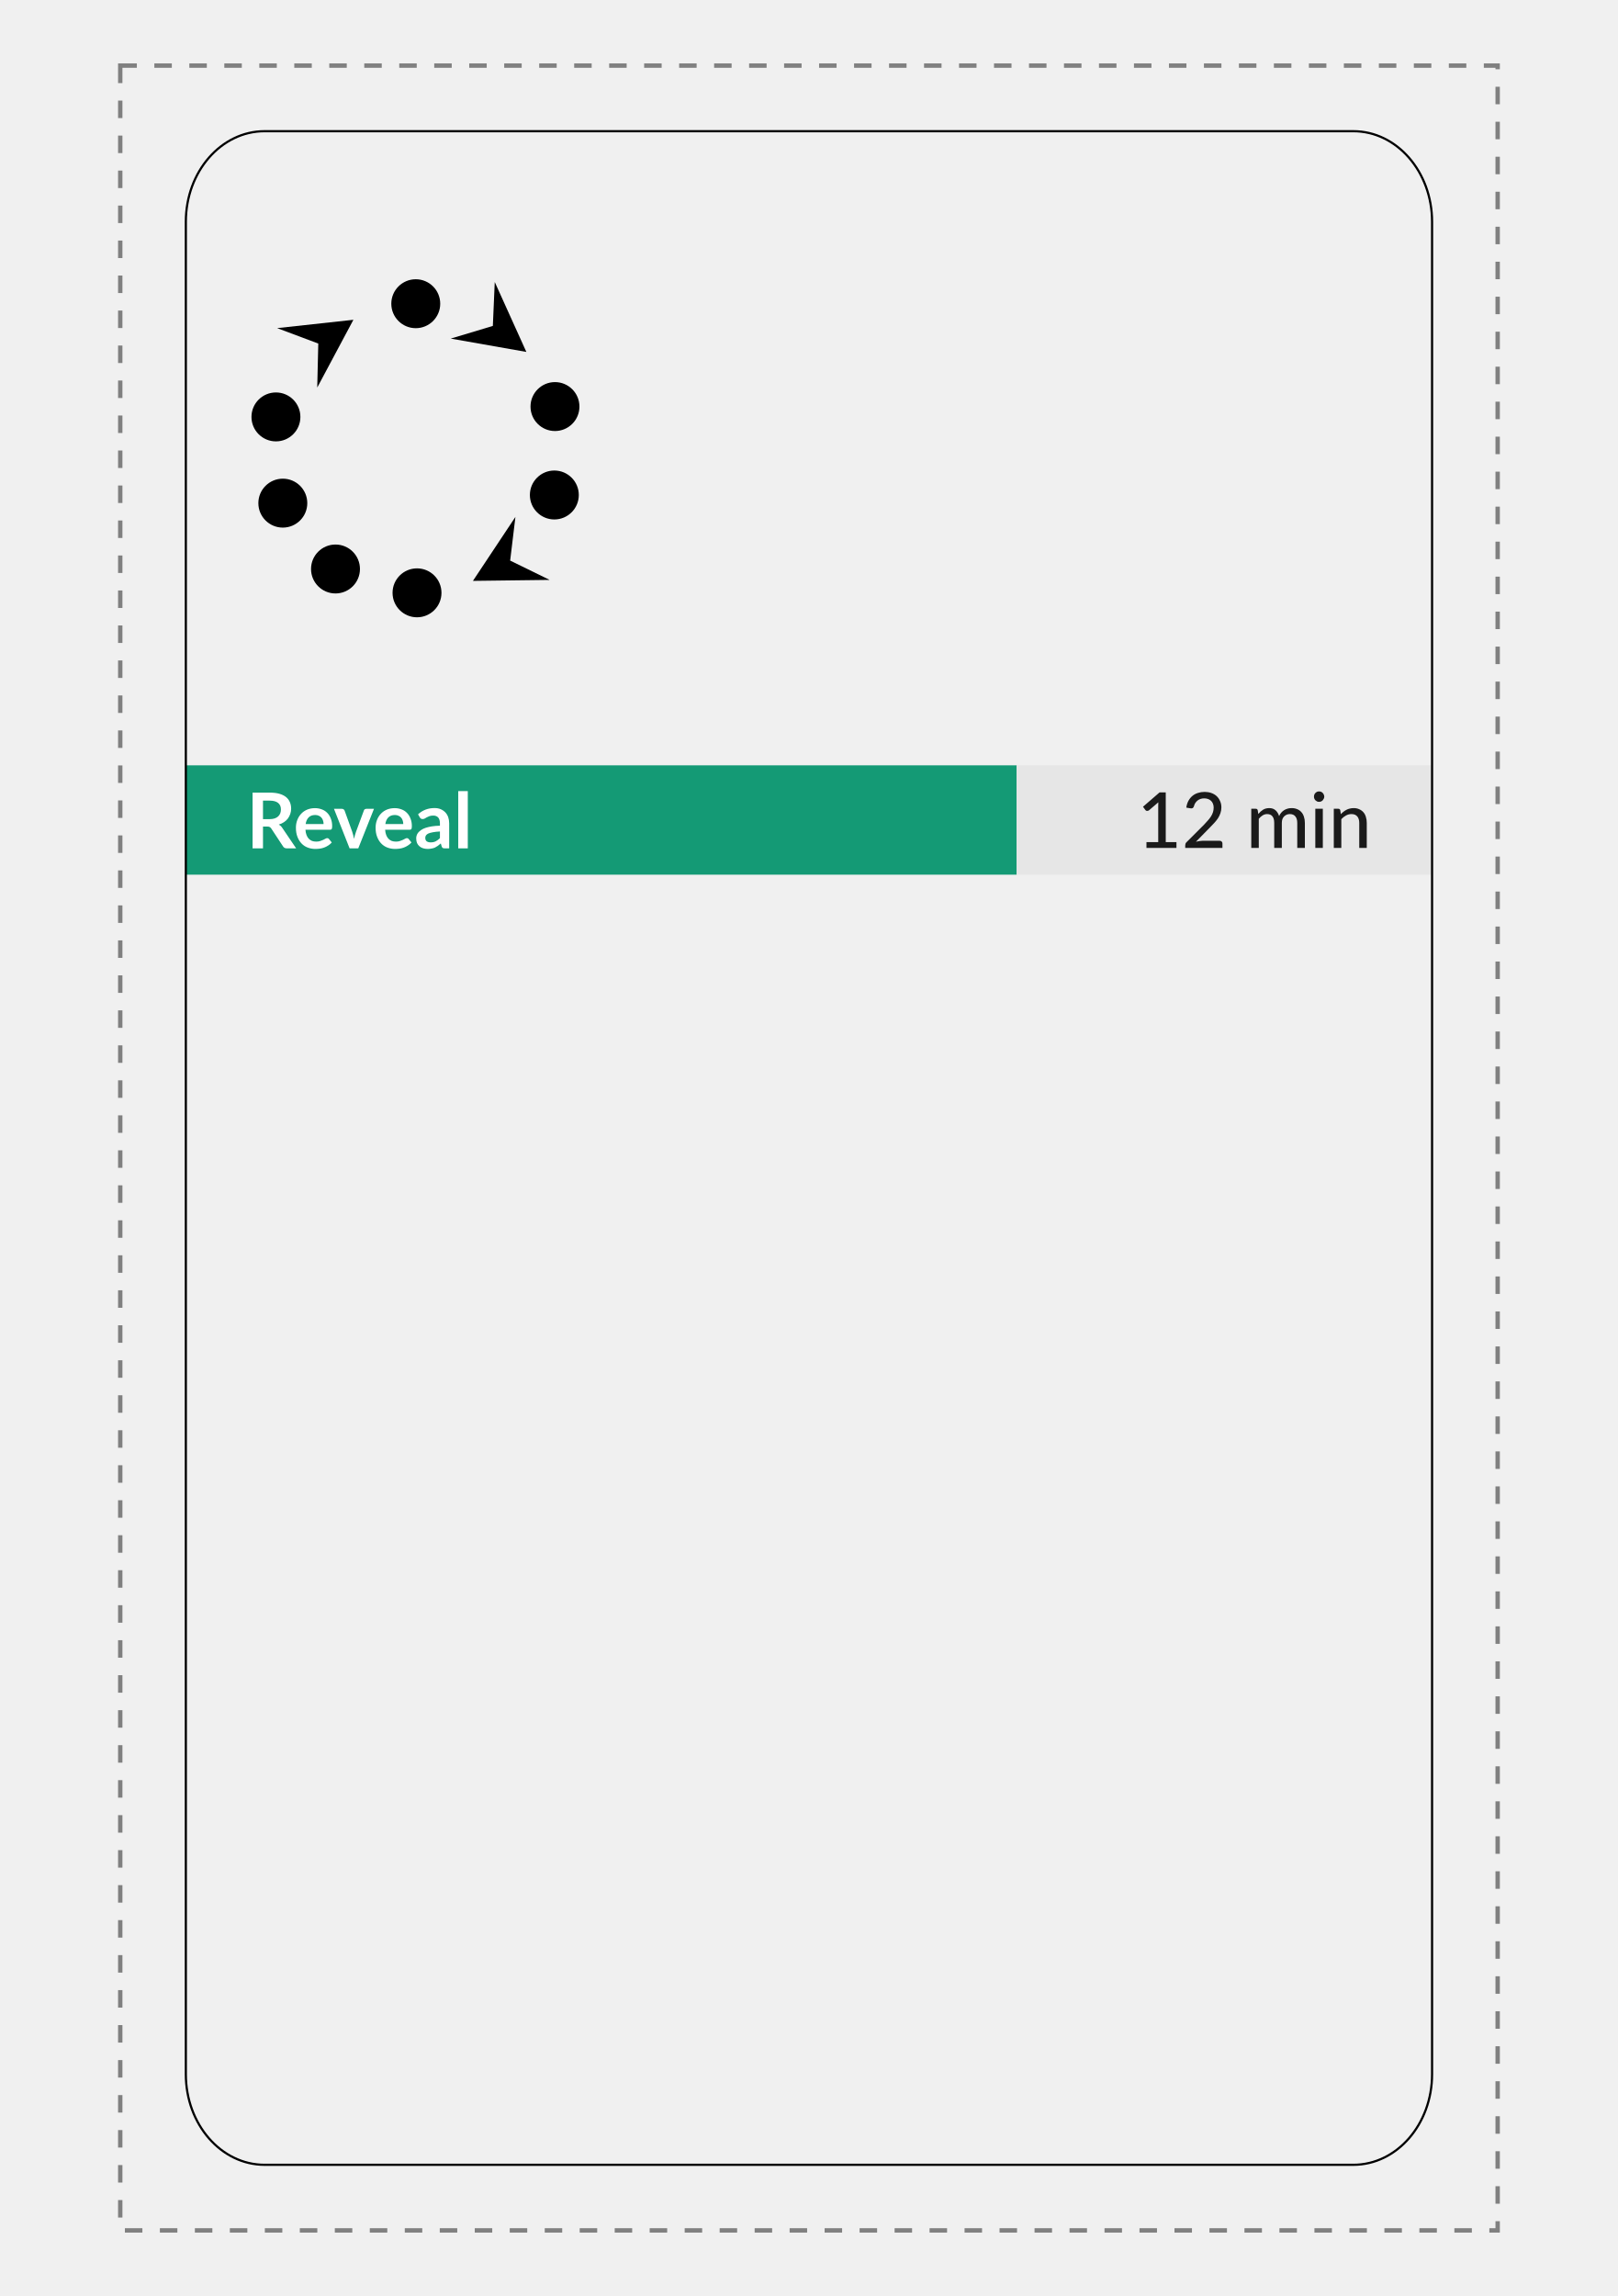
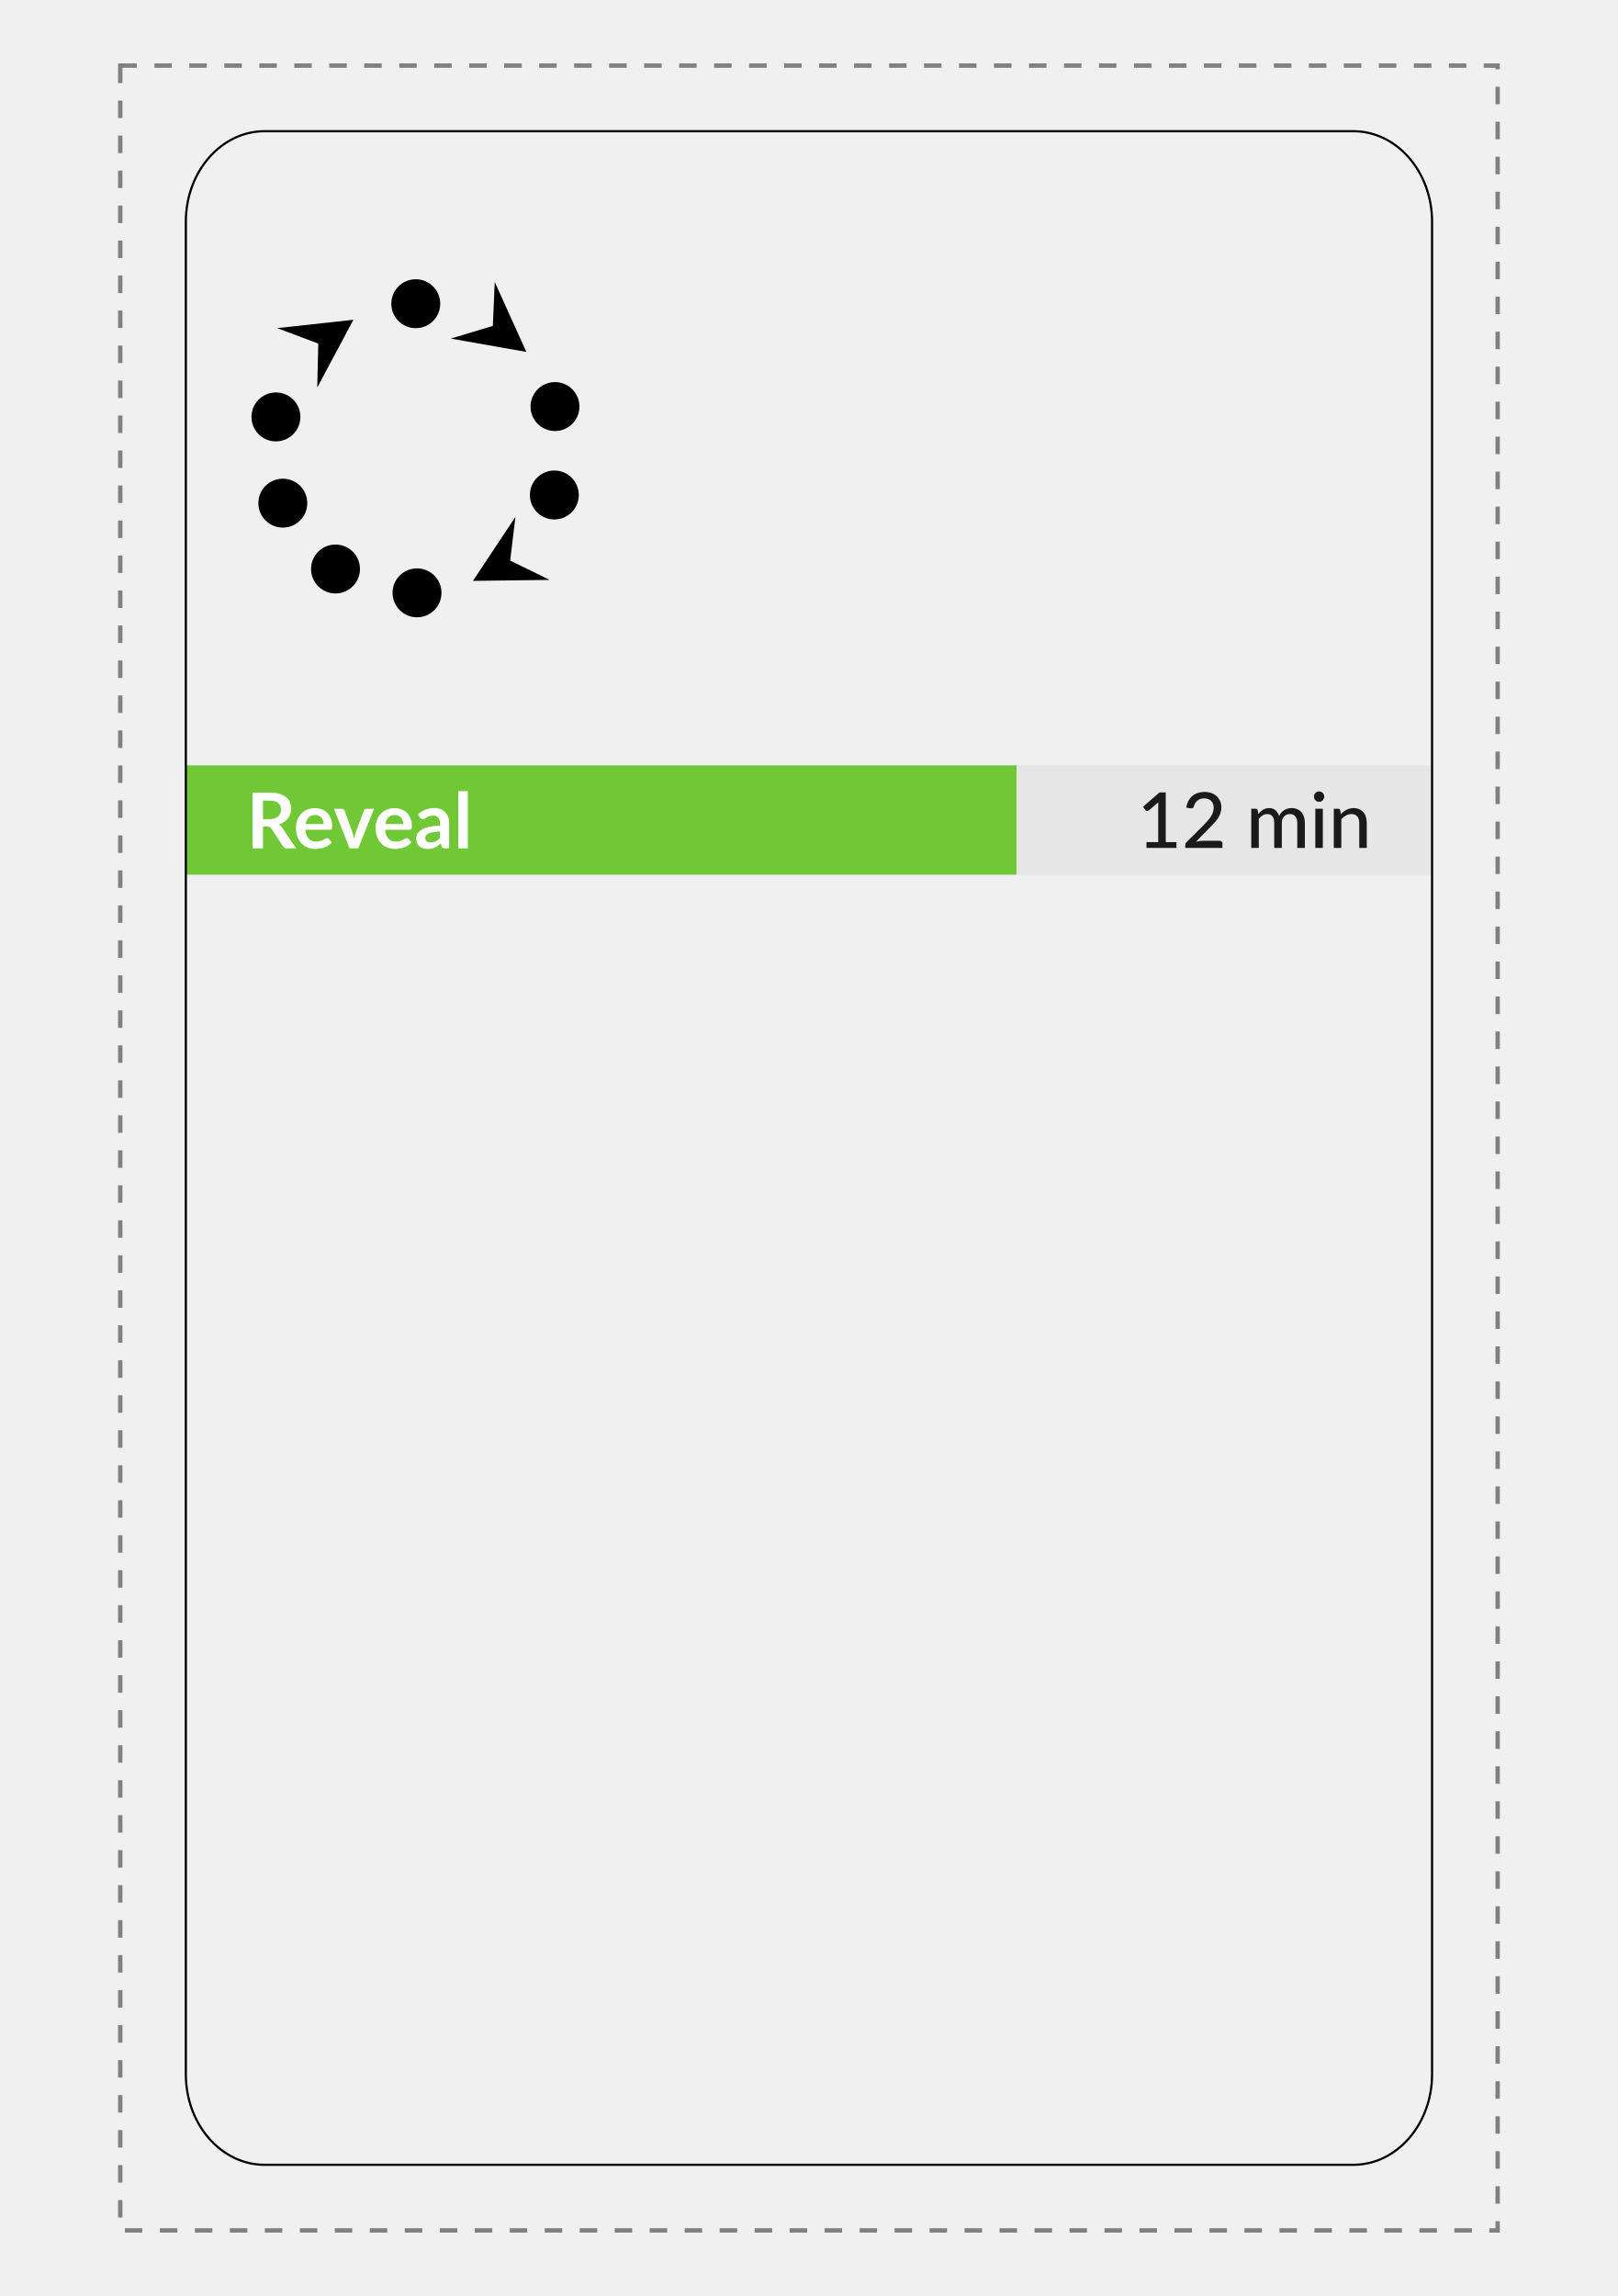
<svg xmlns="http://www.w3.org/2000/svg" xmlns:xlink="http://www.w3.org/1999/xlink" width="74mm" height="105mm" viewBox="0 0 262.205 372.047" id="svg2" version="1.1" enable-background="new">
  <defs id="defs4" />
  <g id="layer1" transform="translate(0,-680.315)" style="display:inline">
    <path style="fill:none;fill-rule:evenodd;stroke:#808080;stroke-width:0.709;stroke-linecap:butt;stroke-linejoin:miter;stroke-miterlimit:4;stroke-dasharray:2.835, 2.835;stroke-dashoffset:0;stroke-opacity:1" d="m 19.488,690.945 0,350.787 223.228,0 0,-350.787 z" id="path3350" transform="translate(4.3385302e-7,8.6660179e-6)" />
  </g>
  <g id="layer6" style="display:inline">
    <g style="display:inline;fill:#000000" id="g4214" transform="matrix(2.150918,0,0,2.150918,-7.375544,-183.1401)">
      <g style="fill:#000000" id="g4216" transform="translate(-0.2075526,0.2075526)">
        <circle r="1.843" cy="116.346" cx="24.427" id="circle4218" style="fill:#000000;fill-opacity:1;stroke:none;stroke-width:1.268;stroke-miterlimit:4;stroke-dasharray:none;stroke-opacity:1" />
        <circle r="1.843" cy="122.842" cx="24.946" id="circle4220" style="fill:#000000;fill-opacity:1;stroke:none;stroke-width:1.268;stroke-miterlimit:4;stroke-dasharray:none;stroke-opacity:1" />
        <circle r="1.843" cy="127.803" cx="28.915" id="circle4222" style="fill:#000000;fill-opacity:1;stroke:none;stroke-width:1.268;stroke-miterlimit:4;stroke-dasharray:none;stroke-opacity:1" />
        <circle r="1.843" cy="129.599" cx="35.057" id="circle4224" style="fill:#000000;fill-opacity:1;stroke:none;stroke-width:1.268;stroke-miterlimit:4;stroke-dasharray:none;stroke-opacity:1" />
        <circle r="1.843" cy="122.228" cx="45.404" id="circle4226" style="fill:#000000;fill-opacity:1;stroke:none;stroke-width:1.268;stroke-miterlimit:4;stroke-dasharray:none;stroke-opacity:1" />
        <circle r="1.843" cy="115.566" cx="45.452" id="circle4228" style="fill:#000000;fill-opacity:1;stroke:none;stroke-width:1.268;stroke-miterlimit:4;stroke-dasharray:none;stroke-opacity:1" />
        <circle r="1.843" cy="107.818" cx="34.963" id="circle4230" style="fill:#000000;fill-opacity:1;stroke:none;stroke-width:1.268;stroke-miterlimit:4;stroke-dasharray:none;stroke-opacity:1" />
        <path id="path4232" d="m 24.518,109.657 5.746,-0.628 -2.725,5.104 0.079,-3.314 z" style="fill:#000000;fill-opacity:1;stroke:none;stroke-width:0.265px;stroke-linecap:butt;stroke-linejoin:miter;stroke-opacity:1" />
        <path id="path4234" d="m 40.914,106.183 2.381,5.267 -5.698,-1.005 3.174,-0.954 z" style="fill:#000000;fill-opacity:1;stroke:none;stroke-width:0.265px;stroke-linecap:butt;stroke-linejoin:miter;stroke-opacity:1" />
        <path id="path4236" d="m 45.05,128.625 -5.78,0.073 3.202,-4.819 -0.397,3.291 z" style="fill:#000000;fill-opacity:1;stroke:none;stroke-width:0.265px;stroke-linecap:butt;stroke-linejoin:miter;stroke-opacity:1" />
      </g>
    </g>
    <path style="fill:none;fill-rule:evenodd;stroke:none;stroke-width:1px;stroke-linecap:butt;stroke-linejoin:miter;stroke-opacity:1" d="m 40.748,31.89 0,81.496 53.15,0 0,-81.496 -53.15,0" id="path4275" />
  </g>
  <g id="layer9" style="display:inline">
    <path style="fill:none;fill-rule:evenodd;stroke:none;stroke-width:1px;stroke-linecap:butt;stroke-linejoin:miter;stroke-opacity:1" d="m 109.843,113.386 111.614,0 0,-81.496 -111.614,0 z" id="path4349" />
    <flowRoot xml:space="preserve" style="font-style:normal;font-weight:normal;font-size:12.5px;line-height:125%;font-family:sans-serif;text-align:end;letter-spacing:0px;word-spacing:0px;text-anchor:end;fill:#000000;fill-opacity:1;stroke:none;stroke-width:1px;stroke-linecap:butt;stroke-linejoin:miter;stroke-opacity:1" id="flowRoot4357" transform="translate(0,8.507635)">
      <flowRegion id="flowRegion4359">
        <use x="0" y="0" xlink:href="#path4349" id="use4361" width="100%" height="100%" />
      </flowRegion>
      <flowPara id="flowPara4363" style="font-style:normal;font-variant:normal;font-weight:bold;font-stretch:normal;font-size:13.75px;font-family:Roboto;-inkscape-font-specification:'Roboto Bold';text-align:end;text-anchor:end">1-2-4-All</flowPara>
      <flowPara id="flowPara4365" style="font-style:normal;font-variant:normal;font-weight:normal;font-stretch:normal;font-size:8.75px;line-height:125%;font-family:Lato;-inkscape-font-specification:Lato;text-align:end;letter-spacing:0px;text-anchor:end;fill:#1a1a1a">Engage everyone simultaneously in generating questions, ideas and suggestions</flowPara>
    </flowRoot>
  </g>
  <g id="layer8" style="display:inline">
-     <rect style="display:inline;fill:#149a75;fill-opacity:1;stroke:none;stroke-width:1;stroke-miterlimit:4;stroke-dasharray:none;stroke-dashoffset:0;stroke-opacity:1" id="rect4178" width="134.646" height="17.717" x="30.118" y="124.016" />
+     <rect style="display:inline;fill:#71c837;fill-opacity:1;stroke:none;stroke-width:1;stroke-miterlimit:4;stroke-dasharray:none;stroke-dashoffset:0;stroke-opacity:1" id="rect4178" width="134.646" height="17.717" x="30.118" y="124.016" />
    <text xml:space="preserve" style="font-style:normal;font-weight:normal;font-size:11.25px;line-height:125%;font-family:sans-serif;letter-spacing:0px;word-spacing:0px;display:inline;fill:#000000;fill-opacity:1;stroke:none;stroke-width:1px;stroke-linecap:butt;stroke-linejoin:miter;stroke-opacity:1" x="39.935" y="137.468" id="text4180">
      <tspan id="tspan4182" x="39.935" y="137.468" style="font-style:normal;font-variant:normal;font-weight:bold;font-stretch:normal;font-size:12.5px;font-family:Lato;-inkscape-font-specification:'Lato Bold';fill:#ffffff">Reveal</tspan>
    </text>
    <rect y="124.016" x="164.764" height="17.717" width="67.323" id="rect4191" style="display:inline;fill:#e6e6e6;fill-opacity:1;stroke:none;stroke-width:1;stroke-miterlimit:4;stroke-dasharray:none;stroke-dashoffset:0;stroke-opacity:1" />
    <text xml:space="preserve" style="font-style:normal;font-weight:normal;font-size:12.5px;line-height:125%;font-family:sans-serif;letter-spacing:0px;word-spacing:0px;fill:#1a1a1a;fill-opacity:1;stroke:none;stroke-width:1px;stroke-linecap:butt;stroke-linejoin:miter;stroke-opacity:1" x="184.268" y="137.396" id="text4193">
      <tspan id="tspan4195" x="184.268" y="137.396" style="font-style:normal;font-variant:normal;font-weight:500;font-stretch:normal;font-size:12.5px;font-family:Lato;-inkscape-font-specification:'Lato Medium';fill:#1a1a1a">12 min</tspan>
    </text>
  </g>
  <g id="layer5" style="display:inline">
    <rect style="fill:none;fill-opacity:1;stroke:#000000;stroke-width:0.354;stroke-miterlimit:4;stroke-dasharray:none;stroke-dashoffset:0;stroke-opacity:1" id="rect4187" width="201.969" height="329.528" x="30.118" y="21.26" ry="14.674" rx="12.764" />
  </g>
  <g id="layer4" style="display:inline">
    <path style="fill:none;fill-rule:evenodd;stroke:none;stroke-width:1px;stroke-linecap:butt;stroke-linejoin:miter;stroke-opacity:1" d="m 40.748,152.362 0,187.795 180.709,0 0,-187.795 z" id="path4305" />
    <text xml:space="preserve" style="font-style:normal;font-variant:normal;font-weight:bold;font-stretch:normal;font-size:11.25px;line-height:125%;font-family:Lato;-inkscape-font-specification:'Lato Bold';letter-spacing:0px;word-spacing:0px;fill:#000000;fill-opacity:1;stroke:none;stroke-width:1px;stroke-linecap:butt;stroke-linejoin:miter;stroke-opacity:1" x="-63.64" y="184.31" id="text4307">
      <tspan id="tspan4309" x="-63.64" y="184.31" />
    </text>
    <flowRoot xml:space="preserve" style="font-style:normal;font-weight:normal;font-size:11.25px;line-height:125%;font-family:sans-serif;letter-spacing:0px;word-spacing:0px;fill:#000000;fill-opacity:1;stroke:none;stroke-width:1px;stroke-linecap:butt;stroke-linejoin:miter;stroke-opacity:1" id="flowRoot4319" transform="matrix(1,0,0,1.006858,-0.1725149,-4.575928)">
      <flowRegion id="flowRegion4321">
        <use x="0" y="0" xlink:href="#path4305" id="use4323" width="100%" height="100%" transform="matrix(1,0,0,0.9931889,0.1725149,4.544761)" />
      </flowRegion>
      <flowPara id="flowPara4325" style="font-style:normal;font-variant:normal;font-weight:bold;font-stretch:normal;font-size:8.72px;font-family:Roboto;-inkscape-font-specification:'Roboto Bold';fill:#8a8a8a;fill-opacity:1">Invitation</flowPara>
      <flowPara style="font-style:normal;font-variant:normal;font-weight:500;font-stretch:normal;font-size:8.72px;font-family:Lato;-inkscape-font-specification:'Lato Medium';fill:#1a1a1a;fill-opacity:1" id="flowPara4474">Ask a question in response to the presentation of an issue, or about a problem to resolve or a proposal put forward</flowPara>
      <flowPara style="font-style:normal;font-variant:normal;font-weight:500;font-stretch:normal;font-size:8.72px;font-family:Lato;-inkscape-font-specification:'Lato Medium';fill:#1a1a1a;fill-opacity:1" id="flowPara4200" />
      <flowPara style="font-style:normal;font-variant:normal;font-weight:bold;font-stretch:normal;font-size:8.72px;font-family:Roboto;-inkscape-font-specification:'Roboto Bold';fill:#8a8a8a;fill-opacity:1" id="flowPara4212">People</flowPara>
      <flowPara style="font-style:normal;font-variant:normal;font-weight:500;font-stretch:normal;font-size:8.72px;font-family:Lato;-inkscape-font-specification:'Lato Medium';fill:#1a1a1a;fill-opacity:1" id="flowPara4216">Start alone, then in pairs, then groups of four, then the whole group</flowPara>
      <flowPara style="font-style:normal;font-variant:normal;font-weight:500;font-stretch:normal;font-size:8.72px;font-family:Lato;-inkscape-font-specification:'Lato Medium';fill:#1a1a1a;fill-opacity:1" id="flowPara4214" />
      <flowPara style="font-style:normal;font-variant:normal;font-weight:bold;font-stretch:normal;font-size:8.72px;font-family:Roboto;-inkscape-font-specification:'Roboto Bold';fill:#8a8a8a;fill-opacity:1" id="flowPara4202">Space &amp; Materials</flowPara>
      <flowPara style="font-style:normal;font-variant:normal;font-weight:500;font-stretch:normal;font-size:8.72px;font-family:Lato;-inkscape-font-specification:'Lato Medium';fill:#1a1a1a;fill-opacity:1" id="flowPara4204">- Space for people to work face-to-face in pairs and foursomes</flowPara>
      <flowPara style="font-style:normal;font-variant:normal;font-weight:500;font-stretch:normal;font-size:8.72px;font-family:Lato;-inkscape-font-specification:'Lato Medium';fill:#1a1a1a;fill-opacity:1" id="flowPara4208">- Paper for participants to record observations and insights</flowPara>
      <flowPara style="font-style:normal;font-variant:normal;font-weight:500;font-stretch:normal;font-size:8.72px;font-family:Lato;-inkscape-font-specification:'Lato Medium';fill:#1a1a1a;fill-opacity:1" id="flowPara4210">- Chairs and tables (optional)</flowPara>
      <flowPara style="font-style:normal;font-variant:normal;font-weight:500;font-stretch:normal;font-size:8.72px;font-family:Lato;-inkscape-font-specification:'Lato Medium';fill:#1a1a1a;fill-opacity:1" id="flowPara4206" />
    </flowRoot>
  </g>
</svg>
